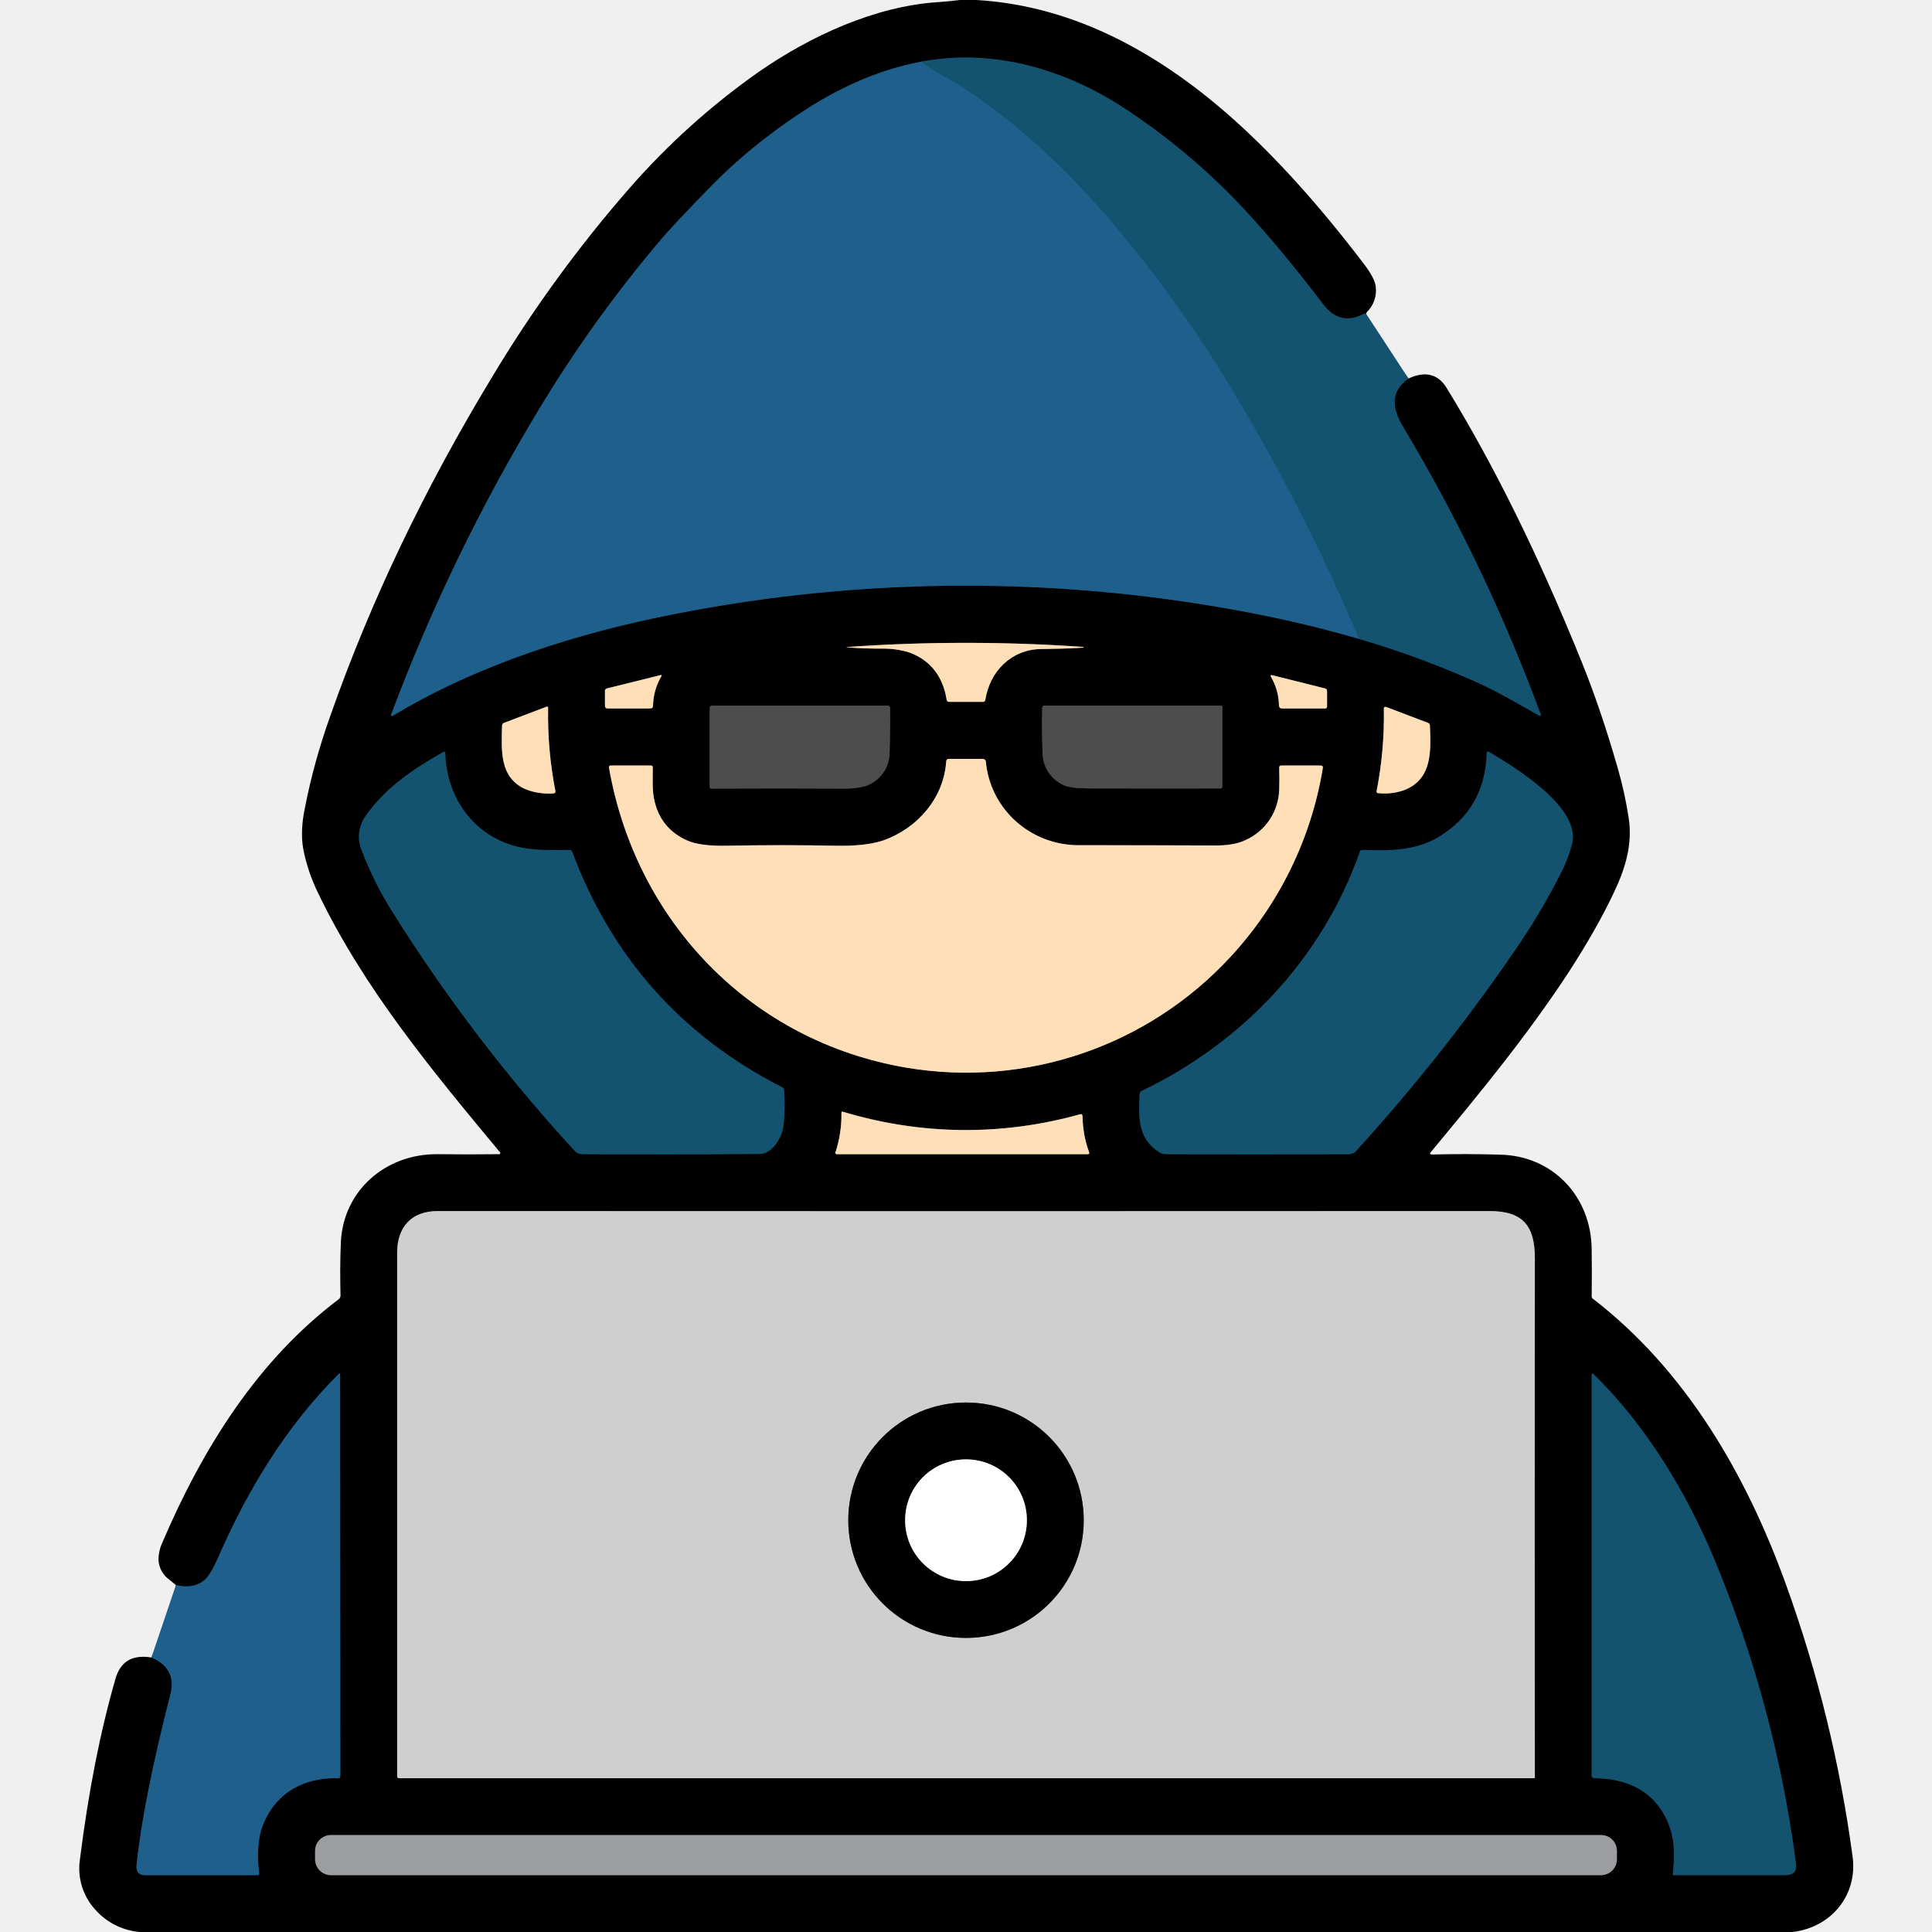
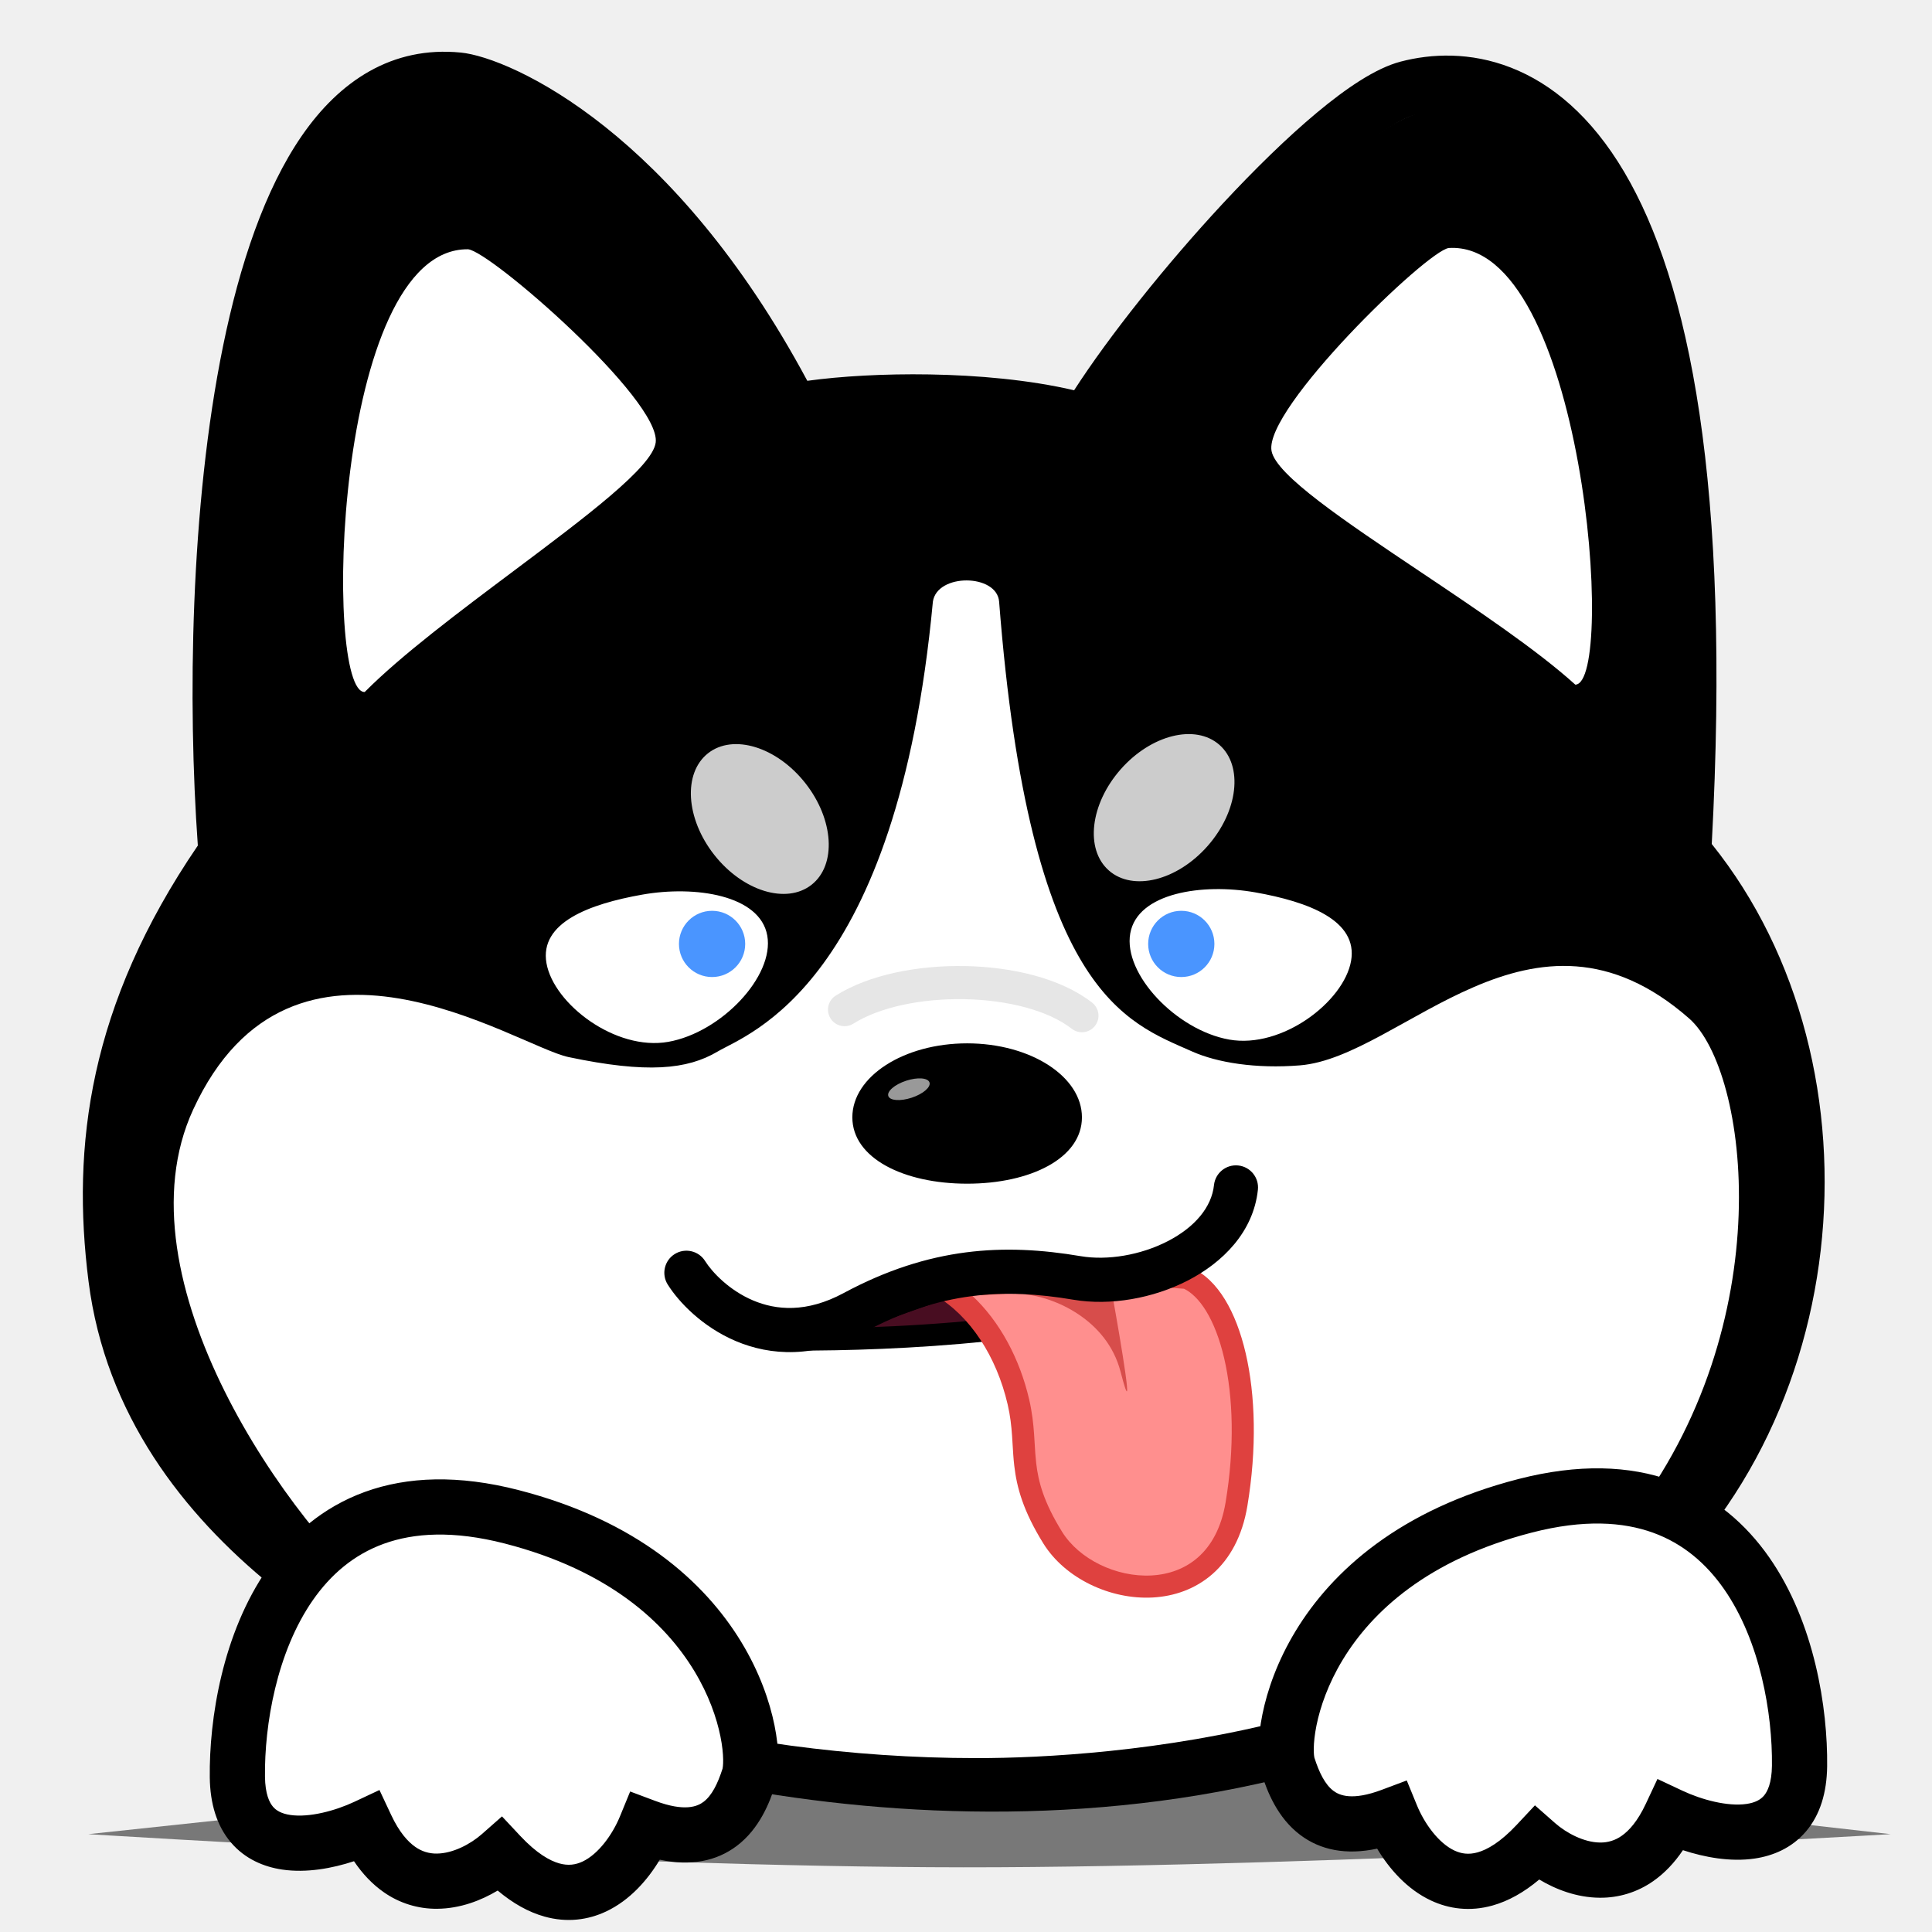
- <svg xmlns="http://www.w3.org/2000/svg" width="32" height="32">
-   <path style="fill:none;stroke-width:2;stroke-linecap:butt;stroke-linejoin:miter;stroke:#0a2a38;stroke-opacity:1;stroke-miterlimit:4" d="m362.063 83.188-.313-.063c-.188 0-.375 0-.5.125-4.125 2.125-7.625 1.25-10.563-2.563-7.25-9.5-13.875-17.562-19.937-24.124-10.5-11.376-21.813-20.876-33.938-28.626C281.125 18 262.563 12.813 244 16.376" transform="scale(.0625)" />
-   <path style="fill:none;stroke-width:2;stroke-linecap:butt;stroke-linejoin:miter;stroke:#0f3046;stroke-opacity:1;stroke-miterlimit:4" d="M244 16.375c-11.563 2.188-22.438 7.25-32.125 13.75-8.75 5.813-16.438 12.125-23 18.813-6.875 7-11.625 12.062-14.25 15.187-11.375 13.375-21.875 28.063-31.563 44-15.687 25.938-28.875 53.063-39.437 81.313-.063.062 0 .187.063.25.062.062.187.062.312.062 22.5-13.625 49.25-22.063 74.938-27.063 50.687-9.875 101.562-10 152.562-.25 9.313 1.75 18.875 4.063 28.625 6.875" transform="scale(.0625)" />
-   <path style="fill:none;stroke-width:2;stroke-linecap:butt;stroke-linejoin:miter;stroke:#0a2a38;stroke-opacity:1;stroke-miterlimit:4" d="M360.125 169.313a239.95 239.95 0 0 1 32.063 11.875c5.5 2.562 10.437 5.5 15.562 8.375.563.312.688.187.5-.375-9.5-25.75-21.813-51.75-36.375-76-2.875-4.75-3.625-9.376 1.375-12.876" transform="scale(.0625)" />
-   <path style="fill:none;stroke-width:2;stroke-linecap:butt;stroke-linejoin:miter;stroke:#0f3046;stroke-opacity:1;stroke-miterlimit:4" d="M40.125 439.25c4.5 1.938 6.188 5.188 5.063 9.688-4.813 18.75-7.813 33.875-9 45.312-.188 1.813.624 2.688 2.374 2.688h29.75c.126 0 .188-.063.313-.188.063-.063.063-.188.063-.313-.563-4.187-.5-9.187 1.124-13.125 3.5-8.375 10.876-12.312 19.75-12.062.438 0 .626-.188.626-.563l-.063-106.375c0-.375-.125-.375-.375-.187C75.875 378 65.812 394.5 57.875 412.625c-1.375 3.125-2.563 5.125-3.625 6.063-2 1.687-4.5 2.125-7.625 1.375" transform="scale(.0625)" />
-   <path style="fill:none;stroke-width:2;stroke-linecap:butt;stroke-linejoin:miter;stroke:#80705c;stroke-opacity:1;stroke-miterlimit:4" d="M275.938 172c3.75-.063 7.437-.125 11.125-.375.062 0 .125 0 .125-.063 0 0 0-.062-.063-.062l-.063-.063c-21.187-1.437-41.937-1.437-62.25 0-.687.063-.687.125 0 .125 2.938.25 5.813.313 8.5.313 3.313 0 5.938.375 7.938 1.125 5.438 2.125 8.625 6.313 9.625 12.438.063.375.25.562.688.562h8.937c.375 0 .563-.188.625-.563 1.188-7.562 6.938-13.375 14.813-13.437M338.938 187c.062.5.312.75.75.75h11.562c.25 0 .438-.188.438-.5v-4.125c0-.375-.188-.625-.563-.688l-13.938-3.5c-.437-.125-.562.063-.312.5 1.313 2.25 2 4.813 2.063 7.563M175.25 179.25c.188-.313.063-.438-.313-.313l-14.062 3.5c-.375.063-.563.313-.563.688V187c0 .5.25.75.688.75h11.25c.563 0 .813-.25.813-.75.062-2.688.75-5.25 2.187-7.75" transform="scale(.0625)" />
-   <path style="fill:none;stroke-width:2;stroke-linecap:butt;stroke-linejoin:miter;stroke:#272727;stroke-opacity:1;stroke-miterlimit:4" d="M229.75 208.188c3.313-1.188 5.875-4.625 6-8.313.125-4.063.188-8.188.125-12.25 0-.375-.188-.625-.625-.625h-46.5c-.438 0-.688.25-.688.75v20.813c0 .187.188.437.438.437 10.625-.063 22.438-.063 35.563 0 2.125 0 4-.25 5.687-.813M276.313 200.25c.187 3.625 2.875 6.875 6.187 8.063 1.125.375 3.125.625 6 .625 11.688 0 23.313.062 35 0 .25 0 .438-.188.438-.438v-21.25a.269.269 0 0 0-.25-.25H276.75c-.375 0-.563.188-.563.563-.125 4.375-.062 8.562.125 12.687" transform="scale(.0625)" />
-   <path style="fill:none;stroke-width:2;stroke-linecap:butt;stroke-linejoin:miter;stroke:#80705c;stroke-opacity:1;stroke-miterlimit:4" d="m144.938 187.25-11.375 4.313c-.313.125-.5.375-.5.75-.188 6.5-.75 13.75 6.187 16.812 1.938.875 4.438 1.25 7.438 1.125.375 0 .562-.25.5-.625-1.438-7.625-2.125-15-1.938-22.125 0-.063-.063-.188-.125-.188-.063-.062-.125-.062-.188-.062M378.438 191.563l-11.063-4.188c-.375-.125-.625 0-.625.438.125 7.625-.563 14.875-1.938 21.812-.062.313.063.563.438.563 2.813.25 5.25-.125 7.25-.938 7.125-3.063 6.688-10.375 6.438-16.938 0-.375-.188-.625-.5-.75" transform="scale(.0625)" />
-   <path style="fill:none;stroke-width:2;stroke-linecap:butt;stroke-linejoin:miter;stroke:#0a2a38;stroke-opacity:1;stroke-miterlimit:4" d="M139.25 224.813c-12.563-2-20.875-12.438-21.25-25.188 0-.375-.188-.5-.563-.313-8 4.5-15.5 9.625-20.624 17.063-1.876 2.813-2.188 5.875-.876 9.188a91.082 91.082 0 0 0 8 16c13.25 21.375 29.313 42.5 48.25 63.312.875.938 1.563 1 2.813 1 14.688.063 30.125.063 46.375-.063 3.313 0 5.875-4.562 6.188-7.125.375-2.75.437-6 .25-9.687 0-.438-.188-.688-.563-.875-26.625-13.563-45.125-34.375-55.625-62.375-.125-.313-.375-.5-.688-.5-3.875 0-7.812.188-11.687-.438M360.375 225.75c-9.938 28.188-30.938 50.438-57.813 63.375-.375.188-.562.5-.562.875-.25 6-.563 11.75 5.25 15.375.688.5 1.688.5 2.5.5 14.625.063 30.438.063 47.563 0 .875 0 1.562-.313 2.125-.938 17.062-18.937 31.625-37.437 43.687-55.5a178.27 178.27 0 0 0 10.25-17.5 39.167 39.167 0 0 0 3.188-8.125c2.687-9.687-15.125-20.5-22-24.562-.375-.188-.563-.063-.563.313-.25 9.375-4.125 16.625-11.75 21.625-6.375 4.312-13.625 4.312-21.188 4.062-.312 0-.625.188-.687.5" transform="scale(.0625)" />
-   <path style="fill:none;stroke-width:2;stroke-linecap:butt;stroke-linejoin:miter;stroke:#80705c;stroke-opacity:1;stroke-miterlimit:4" d="M250.75 201.813c-.625 9.75-7.75 17.812-16.75 20.937-2.938 1-7.188 1.5-12.813 1.375-9-.188-18.375-.188-28.25 0-5 .125-8.687-.375-10.937-1.438-4.438-2-7.313-5.375-8.5-10.187-.75-2.875-.5-6.125-.5-9.125 0-.313-.188-.5-.5-.5h-10.688a.477.477 0 0 0-.312.125c-.125.125-.125.25-.125.375 7.188 41.125 37.875 72.625 78.813 79.563 31.937 5.375 64-5.75 85.812-29.25 13-14.063 21.188-30.75 24.563-50.125.062-.438-.125-.688-.563-.688h-10.5c-.313 0-.5.188-.5.563a90.094 90.094 0 0 1 0 5.812c-.188 5.75-3.5 10.875-8.75 13.313-2.125 1.062-5.063 1.562-8.688 1.5-12.187-.063-24-.063-35.5-.063-12.812.063-23.625-9.375-24.812-22.188-.063-.375-.375-.687-.75-.687h-9c-.5 0-.75.25-.75.688M223.375 294.625c-.25-.125-.375 0-.375.313.063 3.625-.5 7.125-1.625 10.562-.063.063 0 .188.063.25.062.063.125.125.25.125h66.562c.375 0 .5-.188.375-.5-1.125-3-1.688-6.188-1.75-9.625-.063-.438-.25-.563-.688-.438-20.812 5.75-41.75 5.563-62.812-.687" transform="scale(.0625)" />
-   <path style="fill:none;stroke-width:2;stroke-linecap:butt;stroke-linejoin:miter;stroke:#686868;stroke-opacity:1;stroke-miterlimit:4" d="M116 320.938c-7 0-10.75 4.25-10.75 11.125v138.625c0 .375.188.562.563.562h300.625c.187 0 .312-.125.312-.25a50415.7 50415.7 0 0 1 0-137.5c0-8.625-3.125-12.563-12-12.563-92.063.063-184.938.063-278.75 0" transform="scale(.0625)" />
-   <path style="fill:none;stroke-width:2;stroke-linecap:butt;stroke-linejoin:miter;stroke:#0a2a38;stroke-opacity:1;stroke-miterlimit:4" d="M454.125 412.813c-7.375-17.625-18.063-35.25-31.938-48.75a.19.19 0 0 0-.25 0c-.062 0-.125.062-.125.187v106.313c0 .375.313.687.688.687 9.563 0 17.188 4.188 20.188 13.563 1.187 3.625 1.062 7.937.625 11.75 0 .125 0 .187.062.25.063.062.125.125.25.125h29.625c2.063-.063 3-1.063 2.688-3.188-3.75-28.188-11-55.125-21.813-80.938" transform="scale(.0625)" />
-   <path style="fill:none;stroke-width:2;stroke-linecap:butt;stroke-linejoin:miter;stroke:#4e4f50;stroke-opacity:1;stroke-miterlimit:4" d="M428.5 490.5a4.188 4.188 0 0 0-4.188-4.188H87.688A4.188 4.188 0 0 0 83.5 490.5v2.188c0 2.312 1.875 4.25 4.188 4.25h336.625c2.312 0 4.187-1.938 4.187-4.25V490.5" transform="scale(.0625)" />
-   <path style="fill:none;stroke-width:2;stroke-linecap:butt;stroke-linejoin:miter;stroke:#195a7e;stroke-opacity:1;stroke-miterlimit:4" d="M360.125 169.313c-8.375-20.125-18.75-40.75-31.125-61.813a333.252 333.252 0 0 0-35.625-50.063C282 44.25 269.5 32.688 255.125 23.126c-.938-.625-2.813-1.688-5.625-3.25-1.875-1.063-3.75-2.188-5.5-3.5" transform="scale(.0625)" />
-   <path style="fill:none;stroke-width:2;stroke-linecap:butt;stroke-linejoin:miter;stroke:#686868;stroke-opacity:1;stroke-miterlimit:4" d="M287.188 402.875c0-17.25-13.938-31.188-31.188-31.188s-31.188 13.938-31.188 31.188S238.75 434.063 256 434.063s31.188-13.938 31.188-31.188" transform="scale(.0625)" />
-   <path style="fill:none;stroke-width:2;stroke-linecap:butt;stroke-linejoin:miter;stroke:gray;stroke-opacity:1;stroke-miterlimit:4" d="M272.125 402.875A16.084 16.084 0 0 0 256 386.75a16.084 16.084 0 0 0-16.125 16.125A16.084 16.084 0 0 0 256 419a16.084 16.084 0 0 0 16.125-16.125" transform="scale(.0625)" />
-   <path style="stroke:none;fill-rule:nonzero;fill:#000;fill-opacity:1" d="M15.898 0h.274c1.672.098 3.098.934 4.281 1.996.695.625 1.406 1.414 2.137 2.375.117.152.183.277.195.367a.5.5 0 0 1-.148.434c-.02.02-.024.027-.008.027l-.02-.004c-.011 0-.023 0-.03.008-.259.133-.477.078-.661-.16a21.247 21.247 0 0 0-1.246-1.508 10.795 10.795 0 0 0-2.121-1.789c-.98-.621-2.14-.945-3.301-.723-.723.137-1.402.454-2.008.86a8.936 8.936 0 0 0-1.437 1.176c-.43.437-.727.753-.89.949a21.352 21.352 0 0 0-1.974 2.75 30.339 30.339 0 0 0-2.464 5.082c-.004.004 0 .012.003.015.004.004.012.004.02.004 1.406-.851 3.078-1.379 4.684-1.691a24.938 24.938 0 0 1 9.535-.016 19.4 19.4 0 0 1 1.789.43c.672.195 1.34.441 2.004.742.343.16.652.344.972.524.036.02.043.011.032-.024a28.425 28.425 0 0 0-2.274-4.75c-.18-.297-.226-.586.086-.804.277-.13.492-.075.633.156.789 1.285 1.531 2.793 2.234 4.531.223.55.422 1.145.602 1.773.078.27.137.543.18.825.066.43-.059.836-.243 1.222-.191.407-.441.844-.746 1.317-.699 1.066-1.468 2-2.289 2.988-.02.023-.015.04.02.04.39-.009.77-.009 1.133.003.87.02 1.503.695 1.511 1.566.004.27.004.532 0 .782 0 .015.004.027.016.035 1.535 1.18 2.539 2.902 3.2 4.73a21.785 21.785 0 0 1 1.105 4.508c.09.649-.36 1.184-1 1.254H2.312a1.116 1.116 0 0 1-.742-.379 1.009 1.009 0 0 1-.246-.824c.14-1.117.336-2.117.59-2.996.082-.281.277-.399.594-.348.281.121.387.324.316.606-.3 1.171-.488 2.117-.562 2.832-.012.113.039.168.148.168h1.86c.007 0 .011-.004.02-.012.003-.004.003-.012.003-.02-.035-.261-.031-.574.07-.82.219-.523.68-.77 1.235-.754.027 0 .039-.012.039-.035l-.004-6.648c0-.024-.008-.024-.024-.012-.867.867-1.496 1.898-1.992 3.031-.086.195-.16.32-.226.379-.125.105-.282.133-.477.086-.031-.027-.066-.055-.11-.09a.427.427 0 0 1-.179-.324c0-.09.016-.18.055-.27.68-1.593 1.593-3.043 2.93-4.05a.074.074 0 0 0 .03-.06c-.007-.292-.007-.581.005-.866.03-.867.738-1.485 1.601-1.477.352.004.691.004 1.027 0 .004 0 .008-.004.012-.012a.012.012 0 0 0 0-.015c-1.113-1.34-2.262-2.719-3.023-4.313a2.903 2.903 0 0 1-.239-.714c-.039-.215-.02-.454.024-.665.098-.511.242-1.035.433-1.566.657-1.867 1.543-3.723 2.66-5.57a21.812 21.812 0 0 1 2.282-3.14 12.032 12.032 0 0 1 2.133-1.923C13.418.598 14.492.102 15.539.035c.121-.008.238-.02.36-.035Zm1.348 10.75c.234-.004.465-.008.695-.023.004 0 .008 0 .008-.004 0 0 0-.004-.004-.004l-.004-.004a28.11 28.11 0 0 0-3.89 0c-.043.004-.043.008 0 .008.183.015.363.02.531.02.207 0 .371.023.496.07.34.132.54.394.602.777.004.023.015.035.043.035h.558c.024 0 .035-.012.04-.035.074-.473.433-.836.925-.84Zm3.938.938c.003.03.02.046.046.046h.723c.016 0 .027-.011.027-.03v-.259c0-.023-.011-.039-.035-.043l-.87-.218c-.028-.008-.036.004-.02.03.082.141.125.302.129.473Zm-10.23-.485c.01-.02.003-.027-.02-.02l-.88.22c-.023.003-.034.019-.034.042v.242c0 .032.015.047.043.047h.703c.035 0 .05-.015.05-.046a.999.999 0 0 1 .137-.485Zm3.405 1.809a.588.588 0 0 0 .375-.52c.008-.254.012-.512.008-.765 0-.024-.012-.04-.039-.04h-2.906c-.027 0-.043.016-.043.047v1.301c0 .012.012.027.027.027a210.21 210.21 0 0 1 2.223 0c.133 0 .25-.015.355-.05Zm2.91-.496a.59.59 0 0 0 .387.504c.07.023.196.039.375.039.73 0 1.457.004 2.188 0a.027.027 0 0 0 .027-.028v-1.328a.017.017 0 0 0-.016-.015h-2.933c-.024 0-.035.011-.035.035-.008.273-.004.535.008.793Zm-8.21-.813-.711.27a.047.047 0 0 0-.032.047c-.011.406-.046.859.387 1.05.121.055.277.078.465.07.023 0 .035-.015.031-.038a6.54 6.54 0 0 1-.12-1.383c0-.004-.005-.012-.009-.012-.004-.004-.008-.004-.011-.004Zm14.593.27-.691-.262c-.023-.008-.04 0-.04.027a6.44 6.44 0 0 1-.12 1.364c-.004.02.004.035.027.035a.97.97 0 0 0 .453-.059c.446-.191.418-.648.403-1.058a.047.047 0 0 0-.032-.047ZM8.703 14.05c-.785-.125-1.305-.778-1.328-1.574 0-.024-.012-.032-.035-.02-.5.281-.969.602-1.29 1.066a.589.589 0 0 0-.054.575c.133.347.3.683.5 1a27.173 27.173 0 0 0 3.016 3.957c.054.058.097.062.175.062.918.004 1.883.004 2.899-.004.207 0 .367-.285.387-.445.023-.172.027-.375.015-.605 0-.028-.011-.043-.035-.055-1.664-.848-2.82-2.149-3.476-3.899-.008-.02-.024-.03-.043-.03-.243 0-.489.01-.73-.028Zm13.82.058c-.62 1.762-1.933 3.153-3.613 3.961a.059.059 0 0 0-.035.055c-.016.375-.035.734.328.96.043.032.106.032.156.032.914.004 1.903.004 2.973 0a.17.17 0 0 0 .133-.058 30.671 30.671 0 0 0 2.73-3.47c.23-.347.446-.71.64-1.093.087-.164.153-.332.2-.508.168-.605-.945-1.281-1.375-1.535-.023-.012-.035-.004-.035.02-.016.586-.258 1.039-.734 1.351-.399.27-.852.27-1.325.254-.02 0-.039.012-.043.031Zm-6.851-1.496c-.04.61-.485 1.114-1.047 1.309-.184.062-.45.094-.8.086a44.32 44.32 0 0 0-1.766 0c-.313.008-.543-.024-.684-.09a.904.904 0 0 1-.531-.637c-.047-.18-.031-.383-.031-.57 0-.02-.012-.031-.032-.031h-.668a.03.03 0 0 0-.02.008c-.007.007-.007.015-.007.023.45 2.57 2.367 4.539 4.926 4.973 1.996.336 4-.36 5.363-1.829a6.04 6.04 0 0 0 1.535-3.132c.004-.028-.008-.043-.035-.043h-.656c-.02 0-.032.011-.032.035.004.117.004.238 0 .363a.945.945 0 0 1-.546.832c-.133.067-.317.098-.543.094-.762-.004-1.5-.004-2.22-.004a1.534 1.534 0 0 1-1.55-1.387c-.004-.023-.023-.043-.047-.043h-.562c-.031 0-.047.016-.047.043Zm-1.711 5.801c-.016-.008-.024 0-.024.02.004.226-.03.445-.101.66-.004.004 0 .011.004.015s.008.008.015.008h4.16c.024 0 .032-.012.024-.031a1.787 1.787 0 0 1-.11-.602c-.003-.027-.015-.035-.042-.027-1.301.36-2.61.348-3.926-.043ZM7.25 20.06c-.438 0-.672.265-.672.695v8.664c0 .023.012.035.035.035h18.79c.011 0 .019-.008.019-.015-.004-2.891-.004-5.754 0-8.594 0-.54-.195-.785-.75-.785-5.754.003-11.559.003-17.422 0ZM28.383 25.8c-.461-1.102-1.13-2.203-1.996-3.047a.012.012 0 0 0-.016 0c-.004 0-.008.004-.008.012v6.644c0 .024.02.043.043.043.598 0 1.074.262 1.262.848.074.226.066.496.039.734 0 .008 0 .012.004.016s.008.008.016.008h1.851c.129-.004.188-.067.168-.2a19.77 19.77 0 0 0-1.363-5.058Zm-1.602 4.855a.262.262 0 0 0-.261-.261H5.48a.262.262 0 0 0-.261.261v.137c0 .145.117.266.261.266h21.04a.265.265 0 0 0 .261-.266Zm0 0" />
-   <path style="stroke:none;fill-rule:nonzero;fill:#135370;fill-opacity:1" d="m22.629 5.2.7 1.07c-.313.218-.267.507-.087.804.91 1.516 1.68 3.14 2.274 4.75.011.035.004.043-.032.024-.32-.18-.629-.364-.972-.524-.664-.3-1.332-.547-2.004-.742a31.678 31.678 0 0 0-1.945-3.863 20.828 20.828 0 0 0-2.227-3.13c-.711-.823-1.492-1.546-2.39-2.144a6.558 6.558 0 0 0-.352-.203 3.188 3.188 0 0 1-.344-.219c1.16-.222 2.32.102 3.3.723a10.795 10.795 0 0 1 2.122 1.79c.379.41.793.913 1.246 1.507.184.238.402.293.66.16.008-.008.02-.008.031-.008Zm0 0" />
-   <path style="stroke:none;fill-rule:nonzero;fill:#1e608b;fill-opacity:1" d="M15.25 1.023c.11.082.227.153.344.22.176.097.293.163.351.202.899.598 1.68 1.32 2.39 2.145.825.957 1.571 2 2.227 3.129a31.678 31.678 0 0 1 1.946 3.863 19.4 19.4 0 0 0-1.79-.43 24.938 24.938 0 0 0-9.534.016c-1.606.312-3.278.84-4.684 1.691-.008 0-.016 0-.02-.004-.003-.003-.007-.011-.003-.015A30.339 30.339 0 0 1 8.94 6.758a21.352 21.352 0 0 1 1.973-2.75c.164-.196.461-.512.89-.95.41-.417.891-.812 1.438-1.175.606-.406 1.285-.723 2.008-.86Zm0 0" />
-   <path style="stroke:none;fill-rule:nonzero;fill:#ffdfb8;fill-opacity:1" d="M17.941 10.727c-.23.015-.46.02-.695.023-.492.004-.851.367-.926.84-.004.023-.015.035-.039.035h-.558c-.028 0-.04-.012-.043-.035-.063-.383-.262-.645-.602-.777a1.438 1.438 0 0 0-.496-.07c-.168 0-.348-.005-.531-.02-.043 0-.043-.004 0-.008a28.11 28.11 0 0 1 3.89 0l.004.004c.004 0 .004.004.004.004 0 .004-.004.004-.008.004ZM21.184 11.688a.973.973 0 0 0-.13-.473c-.015-.027-.007-.04.02-.031l.871.218c.024.004.035.02.035.043v.258c0 .02-.011.031-.027.031h-.723c-.027 0-.043-.015-.046-.046ZM10.953 11.203a.999.999 0 0 0-.137.485c0 .03-.015.046-.05.046h-.704c-.027 0-.042-.015-.042-.046v-.243c0-.023.011-.039.035-.043l.879-.218c.023-.008.03 0 .02.02Zm0 0" />
-   <path style="stroke:none;fill-rule:nonzero;fill:#4d4d4d;fill-opacity:1" d="M14.734 12.492a.588.588 0 0 1-.375.52c-.105.035-.222.05-.355.05a210.21 210.21 0 0 0-2.223 0c-.015 0-.027-.015-.027-.027v-1.3c0-.032.016-.047.043-.047h2.906c.027 0 .04.015.04.039.003.253 0 .511-.009.765ZM17.656 13.02a.59.59 0 0 1-.386-.504 10.65 10.65 0 0 1-.008-.793c0-.024.011-.036.035-.036h2.933c.008 0 .016.008.016.016v1.328a.027.027 0 0 1-.027.028c-.73.004-1.457 0-2.188 0-.18 0-.304-.016-.375-.04Zm0 0" />
-   <path style="stroke:none;fill-rule:nonzero;fill:#ffdfb8;fill-opacity:1" d="M9.059 11.703c.004 0 .007 0 .011.004.004 0 .008.008.008.012a6.54 6.54 0 0 0 .121 1.383c.004.023-.008.039-.031.039a1.032 1.032 0 0 1-.465-.07c-.433-.192-.398-.645-.387-1.051 0-.024.012-.04.032-.047ZM22.96 11.71l.692.263c.02.007.032.023.032.047.015.41.043.867-.403 1.058a.97.97 0 0 1-.453.059c-.023 0-.031-.016-.027-.035a6.44 6.44 0 0 0 .12-1.364c0-.027.017-.035.04-.027Zm0 0" />
-   <path style="stroke:none;fill-rule:nonzero;fill:#135370;fill-opacity:1" d="M7.375 12.477c.023.796.543 1.449 1.328 1.574.242.039.488.027.73.027.02 0 .036.012.044.031.656 1.75 1.812 3.051 3.476 3.899.024.012.035.027.035.055.012.23.008.433-.015.605-.02.16-.18.445-.387.445-1.016.008-1.98.008-2.899.004-.078 0-.12-.004-.175-.062a27.173 27.173 0 0 1-3.016-3.957 5.693 5.693 0 0 1-.5-1 .589.589 0 0 1 .055-.575c.32-.464.789-.785 1.289-1.066.023-.012.035-.004.035.02ZM18.91 18.07c1.68-.808 2.992-2.199 3.613-3.96.004-.02.024-.032.043-.032.473.016.926.016 1.325-.254.476-.312.718-.765.734-1.351 0-.024.012-.032.035-.02.43.254 1.543.93 1.375 1.535a2.448 2.448 0 0 1-.2.508c-.194.383-.41.746-.64 1.094a30.671 30.671 0 0 1-2.73 3.469.17.17 0 0 1-.133.058c-1.07.004-2.059.004-2.973 0-.05 0-.113 0-.156-.031-.363-.227-.344-.586-.328-.961 0-.023.012-.043.035-.055Zm0 0" />
-   <path style="stroke:none;fill-rule:nonzero;fill:#ffdfb8;fill-opacity:1" d="M14.625 13.922c.563-.195 1.008-.7 1.047-1.309 0-.027.015-.043.047-.043h.562c.024 0 .043.02.047.043.074.801.75 1.39 1.55 1.387.72 0 1.458 0 2.22.004.226.004.41-.027.543-.094a.945.945 0 0 0 .547-.832 5.631 5.631 0 0 0 0-.363c0-.024.011-.035.03-.035h.657c.027 0 .04.015.035.043a6.04 6.04 0 0 1-1.535 3.132 5.955 5.955 0 0 1-5.363 1.829c-2.559-.434-4.477-2.403-4.926-4.973 0-.008 0-.016.008-.024a.03.03 0 0 1 .02-.007h.667c.02 0 .031.011.031.03 0 .188-.015.392.032.571.074.301.254.512.531.637.14.066.371.098.684.09a44.32 44.32 0 0 1 1.765 0c.352.008.617-.024.801-.086ZM13.96 18.414a6.993 6.993 0 0 0 3.927.043c.027-.008.039 0 .043.027.004.215.039.414.11.602.007.02 0 .031-.024.031h-4.16c-.008 0-.012-.004-.016-.008s-.008-.011-.004-.015c.07-.215.105-.434.101-.66 0-.02.008-.028.024-.02Zm0 0" />
-   <path style="stroke:none;fill-rule:nonzero;fill:#cfcfcf;fill-opacity:1" d="M6.578 20.754c0-.43.234-.695.672-.695 5.863.003 11.668.003 17.422 0 .555 0 .75.246.75.785-.004 2.84-.004 5.703 0 8.593 0 .008-.008.016-.02.016H6.613c-.023 0-.035-.012-.035-.035v-8.664ZM17.95 25.18c0-1.078-.87-1.95-1.949-1.95-1.078 0-1.95.872-1.95 1.95 0 1.078.872 1.949 1.95 1.949 1.078 0 1.95-.871 1.95-1.95Zm0 0" />
-   <path style="stroke:none;fill-rule:nonzero;fill:#1e608b;fill-opacity:1" d="m2.508 27.453.406-1.2c.195.048.352.02.477-.085.066-.059.14-.184.226-.379.496-1.133 1.125-2.164 1.992-3.031.016-.012.024-.012.024.012l.004 6.648c0 .023-.012.035-.04.035-.554-.015-1.015.23-1.234.754-.101.246-.105.559-.07.82 0 .008 0 .016-.004.02-.008.008-.012.012-.02.012H2.41c-.11 0-.16-.055-.148-.168.074-.715.261-1.66.562-2.832.07-.282-.035-.485-.316-.606Zm0 0" />
-   <path style="stroke:none;fill-rule:nonzero;fill:#135370;fill-opacity:1" d="M28.383 25.8a19.77 19.77 0 0 1 1.363 5.06c.02.132-.039.195-.168.199h-1.851c-.008 0-.012-.004-.016-.008s-.004-.008-.004-.016c.027-.238.035-.508-.039-.734-.188-.586-.664-.848-1.262-.848a.043.043 0 0 1-.043-.043v-6.644c0-.008.004-.012.008-.012a.012.012 0 0 1 .016 0c.867.844 1.535 1.945 1.996 3.047Zm0 0" />
-   <path style="stroke:none;fill-rule:nonzero;fill:#000;fill-opacity:1" d="M17.95 25.18c0 1.078-.872 1.949-1.95 1.949a1.947 1.947 0 0 1-1.95-1.95c0-1.077.872-1.949 1.95-1.949 1.078 0 1.95.872 1.95 1.95Zm-.942 0c0-.559-.45-1.008-1.008-1.008-.559 0-1.008.45-1.008 1.008s.45 1.008 1.008 1.008c.559 0 1.008-.45 1.008-1.008Zm0 0" />
-   <path style="stroke:none;fill-rule:nonzero;fill:#fff;fill-opacity:1" d="M17.008 25.18c0 .558-.45 1.008-1.008 1.008-.559 0-1.008-.45-1.008-1.008 0-.559.45-1.008 1.008-1.008.559 0 1.008.45 1.008 1.008Zm0 0" />
-   <path style="stroke:none;fill-rule:nonzero;fill:#9c9da0;fill-opacity:1" d="M5.48 30.395h21.04c.144 0 .261.117.261.261v.137a.265.265 0 0 1-.261.266H5.48a.265.265 0 0 1-.261-.266v-.137c0-.144.117-.261.261-.261Zm0 0" />
+ <svg xmlns="http://www.w3.org/2000/svg" t="1779097594748" class="icon" viewBox="0 0 1024 1024" version="1.1" p-id="5451" width="128" height="128">
+   <path d="M249.622 950.506s156.769-7.835 260.953-8.789c115.759-1.059 300.164 8.789 300.164 8.789l191.318 21.633s-298.897 17.712-491.482 17.578C321.682 989.585 46.811 972.139 46.811 972.139l202.811-21.633z" fill="#000000" opacity=".5" p-id="5452" />
+   <path d="M244.297 52.663c-114.787-11.369-122.988 254.815-111.777 401.382C76.194 534.864 63.122 609.66 71.68 677.303c16.179 127.895 153.834 187.948 218.018 214.168 106.083 43.339 363.046 84.954 545.543-50.568 121.16-89.974 136.353-279.052 45.656-386.858C902.156 77.262 805.759 45.767 751.909 59.977c-38.657 10.202-136.771 118.752-169.691 174.08-47.034-13.751-127.95-13.663-160.914-7.314C351.841 91.297 262.63 54.477 244.297 52.663z" fill="#000000" p-id="5453" />
+   <path d="M146.888 189.285c-17.028 83.28-18.204 187.196-12.478 261.819l0.401 5.214-2.996 4.283c-55.84 79.907-64.29 148.43-55.864 214.862 7.715 60.811 43.394 107.28 86.461 142.348 43.116 35.109 92.529 57.847 125.18 71.15 52.909 21.554 144.662 43.069 246.31 41.937 101.587-1.129 211.658-24.848 302.607-92.201 118.038-87.412 133.029-272.285 44.652-377.043l-3.751-4.447 0.328-5.81c10.933-193.246-11.993-294.558-42.054-345.363-14.798-25.012-31.039-37.315-45.539-42.958-14.634-5.696-28.865-5.143-40.366-2.118-6.557 1.726-17.879 8.572-32.982 21.153-14.52 12.104-30.881 28.072-47.259 45.694-32.867 35.36-64.667 76.127-80.949 103.412l-5.796 9.713-10.86-3.166c-22.51-6.562-51.598-9.576-79.694-10.053-28.063-0.474-53.909 1.6-69.641 4.623l-10.758 2.066-5.009-9.743c-34.965-67.994-73.198-109.752-104.401-134.603-31.741-25.284-55.442-32.519-61.036-33.072-22.733-2.247-41.352 8.426-57.356 31.627-16.346 23.698-28.611 58.892-37.151 100.677z m13.066-117.292c19.983-28.965 47.806-47.733 84.319-44.129 13.332 1.317 42.279 12.139 76.385 39.304 33.093 26.358 71.812 68.667 107.233 134.671 17.633-2.434 40.764-3.789 64.843-3.382 25.401 0.43 52.78 2.832 76.566 8.391 18.602-28.818 48.538-66.396 78.807-98.962 16.893-18.172 34.172-35.094 49.962-48.251 15.211-12.674 30.872-23.447 44.266-26.969 16.293-4.289 36.987-5.199 58.424 3.145 21.565 8.397 42.54 25.638 60.106 55.325 34.327 58.017 56.651 165.171 46.399 356.197 94.691 117.865 77.063 318.303-53.342 414.875-97.435 72.154-214.18 96.771-319.696 97.944-105.449 1.173-201.073-21.039-257.674-44.096-33.599-13.689-86.154-37.727-132.614-75.557-46.51-37.873-88.023-90.513-97.011-161.356-9.087-71.621 0.146-146.286 57.929-230.985-5.413-75.858-3.988-179.855 13.365-264.73 8.844-43.268 22.098-82.964 41.732-111.435z" fill="#000000" p-id="5454" />
+   <path d="M380.343 557.349c16.091-9.535 95.086-35.109 114.103-238.446 2.209-15.158 33.956-14.874 35.109 0 16.091 207.726 67.291 222.843 102.4 238.446 13.166 5.851 33.646 9.21 57.051 7.314 54.126-4.389 122.88-98.011 206.263-24.869 31.451 27.589 49.237 161.751-32.183 266.24-87.771 112.643-276.48 125.806-345.234 125.806-136.116 0-258.926-38.034-311.589-80.457S61.054 677.651 102.4 588.069c52.663-114.103 171.154-33.646 198.949-27.794 41.636 8.765 62.903 6.609 78.994-2.926z" fill="#FFFFFF" p-id="5455" />
+   <path d="M613.481 682.391c-34.257 23.523-144.378 27.809-190.742 27.578l106.929-37.639 83.813 10.062z" fill="#480D21" p-id="5456" />
+   <path d="M529.013 666.358l100.574 12.074-12.794 8.783c-9.494 6.521-23.681 11.393-39.717 15.141-16.188 3.78-34.875 6.545-53.81 8.552-37.879 4.011-77.224 5.029-100.557 4.912l-1.913-11.369 108.216-38.093z m1.311 11.943l-71.7 25.24c19.368-0.664 41.653-1.969 63.412-4.272 18.672-1.978 36.835-4.681 52.379-8.312 6.738-1.574 12.873-3.297 18.286-5.167l-62.376-7.49z" fill="#000000" p-id="5457" />
+   <path d="M539.794 743.131c-6.153-26.627-21.015-49.842-41.007-61.458L608.549 675.84l20.48 1.463c22.999 9.795 36.27 60.355 26.331 119.954-9.939 59.6-76.908 50.802-97.418 17.689-20.512-33.116-12.221-46.159-18.148-71.815z" fill="#FF8F8E" p-id="5458" />
+   <path d="M608.601 669.977l21.82 1.559 0.901 0.383c7.227 3.078 13.192 9.125 17.908 16.817 4.737 7.724 8.438 17.455 11.015 28.543 5.152 22.183 5.96 50.512 0.886 80.94-2.671 16.012-9.277 27.932-18.435 35.992-9.131 8.04-20.389 11.884-31.764 12.499-22.437 1.214-46.457-10.105-57.964-28.684-10.702-17.276-14.049-29.635-15.38-41.109-0.445-3.821-0.67-7.639-0.886-11.317-0.094-1.586-0.184-3.148-0.293-4.669-0.366-5.193-0.93-10.483-2.317-16.483-5.895-25.512-20.015-47.122-38.245-57.716l-16.969-9.86 129.723-6.896z m-0.105 11.726l-93.298 4.959c14.719 13.686 25.302 33.532 30.299 55.153 1.577 6.829 2.2 12.788 2.586 18.292 0.129 1.82 0.231 3.537 0.328 5.202 0.205 3.505 0.398 6.776 0.802 10.258 1.132 9.74 3.894 20.46 13.704 36.299 9.005 14.535 28.722 24.169 47.385 23.16 9.172-0.494 17.803-3.558 24.664-9.596 6.832-6.015 12.326-15.348 14.623-29.134 4.865-29.169 4.005-55.922-0.743-76.367-2.373-10.225-5.682-18.698-9.59-25.07-3.675-5.995-7.692-9.833-11.691-11.794l-19.067-1.36z" fill="#DF413F" p-id="5459" />
+   <path d="M538.331 686.08c1.413-0.17 3.136-0.173 5.091 0h46.109c4.389 24.38 12.581 72.558 4.389 40.96-7.241-27.935-35.597-39.632-50.498-40.96H538.331z" fill="#D74D4B" p-id="5460" />
+   <path d="M512.603 627.381c33.605 0 60.846-13.52 60.846-35.176 0-21.656-27.241-39.21-60.846-39.21-33.602 0-60.843 17.554-60.843 39.21 0 21.656 27.241 35.176 60.843 35.176z m-138.878 40.998a11.7 11.7 0 1 0-19.822 12.443c5.778 9.207 18.254 22.408 36.054 29.962 18.391 7.806 41.972 9.324 68.195-4.775 40.185-21.609 74.1-23.335 110.747-17.133 19.594 3.315 42.3-0.708 60.723-10.202 18.309-9.435 34.719-25.626 37.092-48.081a11.703 11.703 0 1 0-23.277-2.458c-1.229 11.627-10.064 22.276-24.538 29.734-14.359 7.399-31.963 10.319-46.095 7.929-40.644-6.878-80.05-4.974-125.738 19.596-19.655 10.568-35.776 9.017-47.964 3.844-12.78-5.424-21.764-15.105-25.378-20.86z" fill="#000000" p-id="5461" />
+   <path d="M651.53 551.003c-28.028-4.962-56.282-34.743-52.47-56.288 3.815-21.545 38.254-26.697 66.282-21.735 28.025 4.959 54.562 14.819 50.749 36.364-3.815 21.545-36.533 46.621-64.562 41.659z m-297.323 1.194c28.028-4.962 56.282-34.743 52.467-56.288-3.812-21.545-38.251-26.697-66.279-21.738-28.028 4.962-54.565 14.819-50.749 36.367 3.815 21.545 36.533 46.621 64.562 41.659z" fill="#FFFFFF" p-id="5462" />
+   <path d="M492.649 573.715c0.816 2.484-3.408 6.103-9.435 8.09-6.03 1.984-11.58 1.58-12.396-0.901-0.819-2.484 3.406-6.106 9.435-8.09 6.03-1.984 11.58-1.58 12.396 0.901z" fill="#FFFFFF" opacity=".6" p-id="5463" />
+   <path d="M511.304 529.584c-22.958-0.448-45.246 4.28-58.979 12.961a8.777 8.777 0 1 1-9.38-14.839c17.718-11.2 43.856-16.156 68.702-15.673 24.769 0.483 50.571 6.419 67.192 19.377a8.777 8.777 0 0 1-10.796 13.844c-12.332-9.617-33.707-15.222-56.738-15.67z" fill="#000000" opacity=".1" p-id="5464" />
+   <path d="M626.103 517.851a17.554 17.554 0 1 1 0-35.109 17.554 17.554 0 0 1 0 35.109z m-248.686 0a17.554 17.554 0 1 0 0-35.109 17.554 17.554 0 0 0 0 35.109z" fill="#4A95FF" p-id="5465" />
+   <path d="M879.669 957.004c20.594 9.71 61.905 18.467 62.4-24.166 0.617-53.292-24.714-154.299-132.833-126.414-108.123 27.885-119.861 110.923-114.919 126.414 4.944 15.492 15.448 37.18 50.044 24.166 8.444 20.656 34.354 52.303 70.434 13.634 13.801 12.189 46.092 26.522 64.875-13.634z m-679.749 5.851c-20.594 9.71-61.908 18.467-62.4-24.166-0.617-53.292 24.714-154.299 132.833-126.414 108.123 27.885 119.861 110.923 114.919 126.414-4.944 15.492-15.448 37.18-50.044 24.166-8.444 20.656-34.354 52.303-70.434 13.634-13.798 12.189-46.092 26.522-64.875-13.634z" fill="#FFFFFF" p-id="5466" />
+   <path d="M939.166 935.822c0.319-27.408-6.194-66.054-25.424-93.626-9.418-13.502-21.671-24.07-37.56-29.822-15.91-5.761-36.744-7.159-64.094-0.126-55.562 14.286-85.118 42.247-100.399 67.444-7.739 12.759-11.943 25.018-13.921 34.796-0.989 4.895-1.393 9.043-1.442 12.203-0.05 3.177 0.272 4.669 0.307 4.83v0.015c2.586 8.078 5.702 14.31 10.094 17.627 3.133 2.367 9.827 5.413 25.597-0.503l13.289-4.982 5.383 13.131c4.011 9.784 11.495 20.088 19.866 24.011 3.663 1.714 7.598 2.294 12.317 0.968 5.021-1.407 11.998-5.287 20.67-14.553l9.699-10.363 10.65 9.38c6.045 5.325 15.386 10.266 23.886 10.328a19.102 19.102 0 0 0 11.431-3.549c3.856-2.689 8.435-7.671 12.756-16.887l6.217-13.251 13.251 6.226c10.187 4.789 23.991 8.485 34.02 6.998 4.582-0.679 7.376-2.27 9.172-4.377 1.831-2.153 4.128-6.615 4.236-15.919z m-134.363-151.909c31.805-8.177 58.798-7.209 81.341 0.951 22.557 8.169 39.377 23.081 51.592 40.594 24.035 34.453 31.045 79.974 30.685 110.706-0.161 13.953-3.719 25.738-11.217 34.544-7.537 8.85-17.554 12.929-27.156 14.351-12.935 1.916-26.723-0.688-38.061-4.427-4.599 6.832-9.86 12.3-15.746 16.404a48.374 48.374 0 0 1-28.368 8.801c-12.142-0.088-23.289-4.412-32.042-9.655-8.09 6.805-16.334 11.416-24.749 13.777-11.987 3.362-23.119 1.808-32.633-2.648-12.844-6.018-22.285-17.036-28.534-27.487-16.375 3.508-30.056 0.81-40.817-7.314-12.168-9.19-17.505-23.239-20.328-32.06-2.487-7.774-2.142-19.55 0.322-31.756 2.61-12.911 7.996-28.371 17.581-44.175 19.365-31.925 55.387-64.471 118.132-80.606zM140.446 941.673c-0.322-27.408 6.194-66.054 25.424-93.626 9.421-13.502 21.671-24.07 37.56-29.822 15.907-5.761 36.744-7.159 64.094-0.126 55.562 14.286 85.115 42.247 100.399 67.444 7.739 12.759 11.943 25.018 13.918 34.796 0.989 4.895 1.396 9.043 1.445 12.203 0.05 3.177-0.272 4.669-0.307 4.83l-0.003 0.015c-2.583 8.078-5.699 14.31-10.091 17.627-3.133 2.367-9.827 5.413-25.597-0.503l-13.289-4.982-5.383 13.131c-4.011 9.784-11.498 20.088-19.866 24.011-3.666 1.714-7.601 2.294-12.32 0.968-5.018-1.407-11.995-5.287-20.667-14.553l-9.699-10.363-10.65 9.38c-6.045 5.325-15.389 10.266-23.886 10.328a19.09 19.09 0 0 1-11.431-3.549c-3.856-2.689-8.435-7.671-12.756-16.887l-6.22-13.251-13.248 6.226c-10.187 4.789-23.991 8.485-34.02 6.998-4.582-0.679-7.376-2.27-9.172-4.377-1.831-2.153-4.128-6.615-4.236-15.919z m134.363-151.909c-31.803-8.177-58.798-7.209-81.341 0.951-22.557 8.169-39.38 23.081-51.592 40.594-24.035 34.453-31.042 79.974-30.688 110.706 0.164 13.953 3.719 25.738 11.22 34.544 7.537 8.85 17.554 12.929 27.156 14.351 12.932 1.916 26.723-0.688 38.064-4.427 4.596 6.832 9.857 12.3 15.743 16.404a48.362 48.362 0 0 0 28.368 8.801c12.142-0.088 23.289-4.412 32.042-9.655 8.09 6.805 16.334 11.416 24.746 13.777 11.99 3.362 23.122 1.808 32.636-2.648 12.844-6.018 22.282-17.036 28.534-27.487 16.372 3.508 30.056 0.81 40.817-7.314 12.168-9.19 17.505-23.239 20.328-32.06 2.487-7.774 2.142-19.55-0.325-31.756-2.607-12.911-7.993-28.371-17.581-44.175-19.362-31.925-55.384-64.471-118.129-80.606z" fill="#000000" p-id="5467" />
+   <path d="M587.735 461.391c-12.744-11.203-9.962-35.196 6.211-53.59 16.173-18.397 39.614-24.228 52.356-13.025 12.741 11.203 9.959 35.196-6.214 53.59-16.173 18.397-39.611 24.228-52.353 13.025z m-157.585 7.548c13.33-10.495 11.852-34.605-3.3-53.848-15.155-19.245-38.245-26.337-51.574-15.843-13.33 10.497-11.852 34.605 3.3 53.851 15.155 19.245 38.245 26.337 51.574 15.84z" fill="#FFFFFF" opacity=".8" p-id="5468" />
+   <path d="M834.943 362.876c21.94-0.395 4.359-235.824-67.057-231.43-11.7 1.507-97.965 85.15-93.945 107.535 2.294 12.774 38.889 37.291 78.737 63.988 29.991 20.094 61.829 41.425 82.265 59.907z m-641.638 3.894c-21.931 0.767-16.82-235.265 54.728-234.654 11.764 0.889 102.33 79.854 99.501 102.42-1.618 12.876-36.864 39.292-75.246 68.061-28.889 21.653-59.553 44.635-78.983 64.173z" fill="#FFFFFF" p-id="5469" />
</svg>
